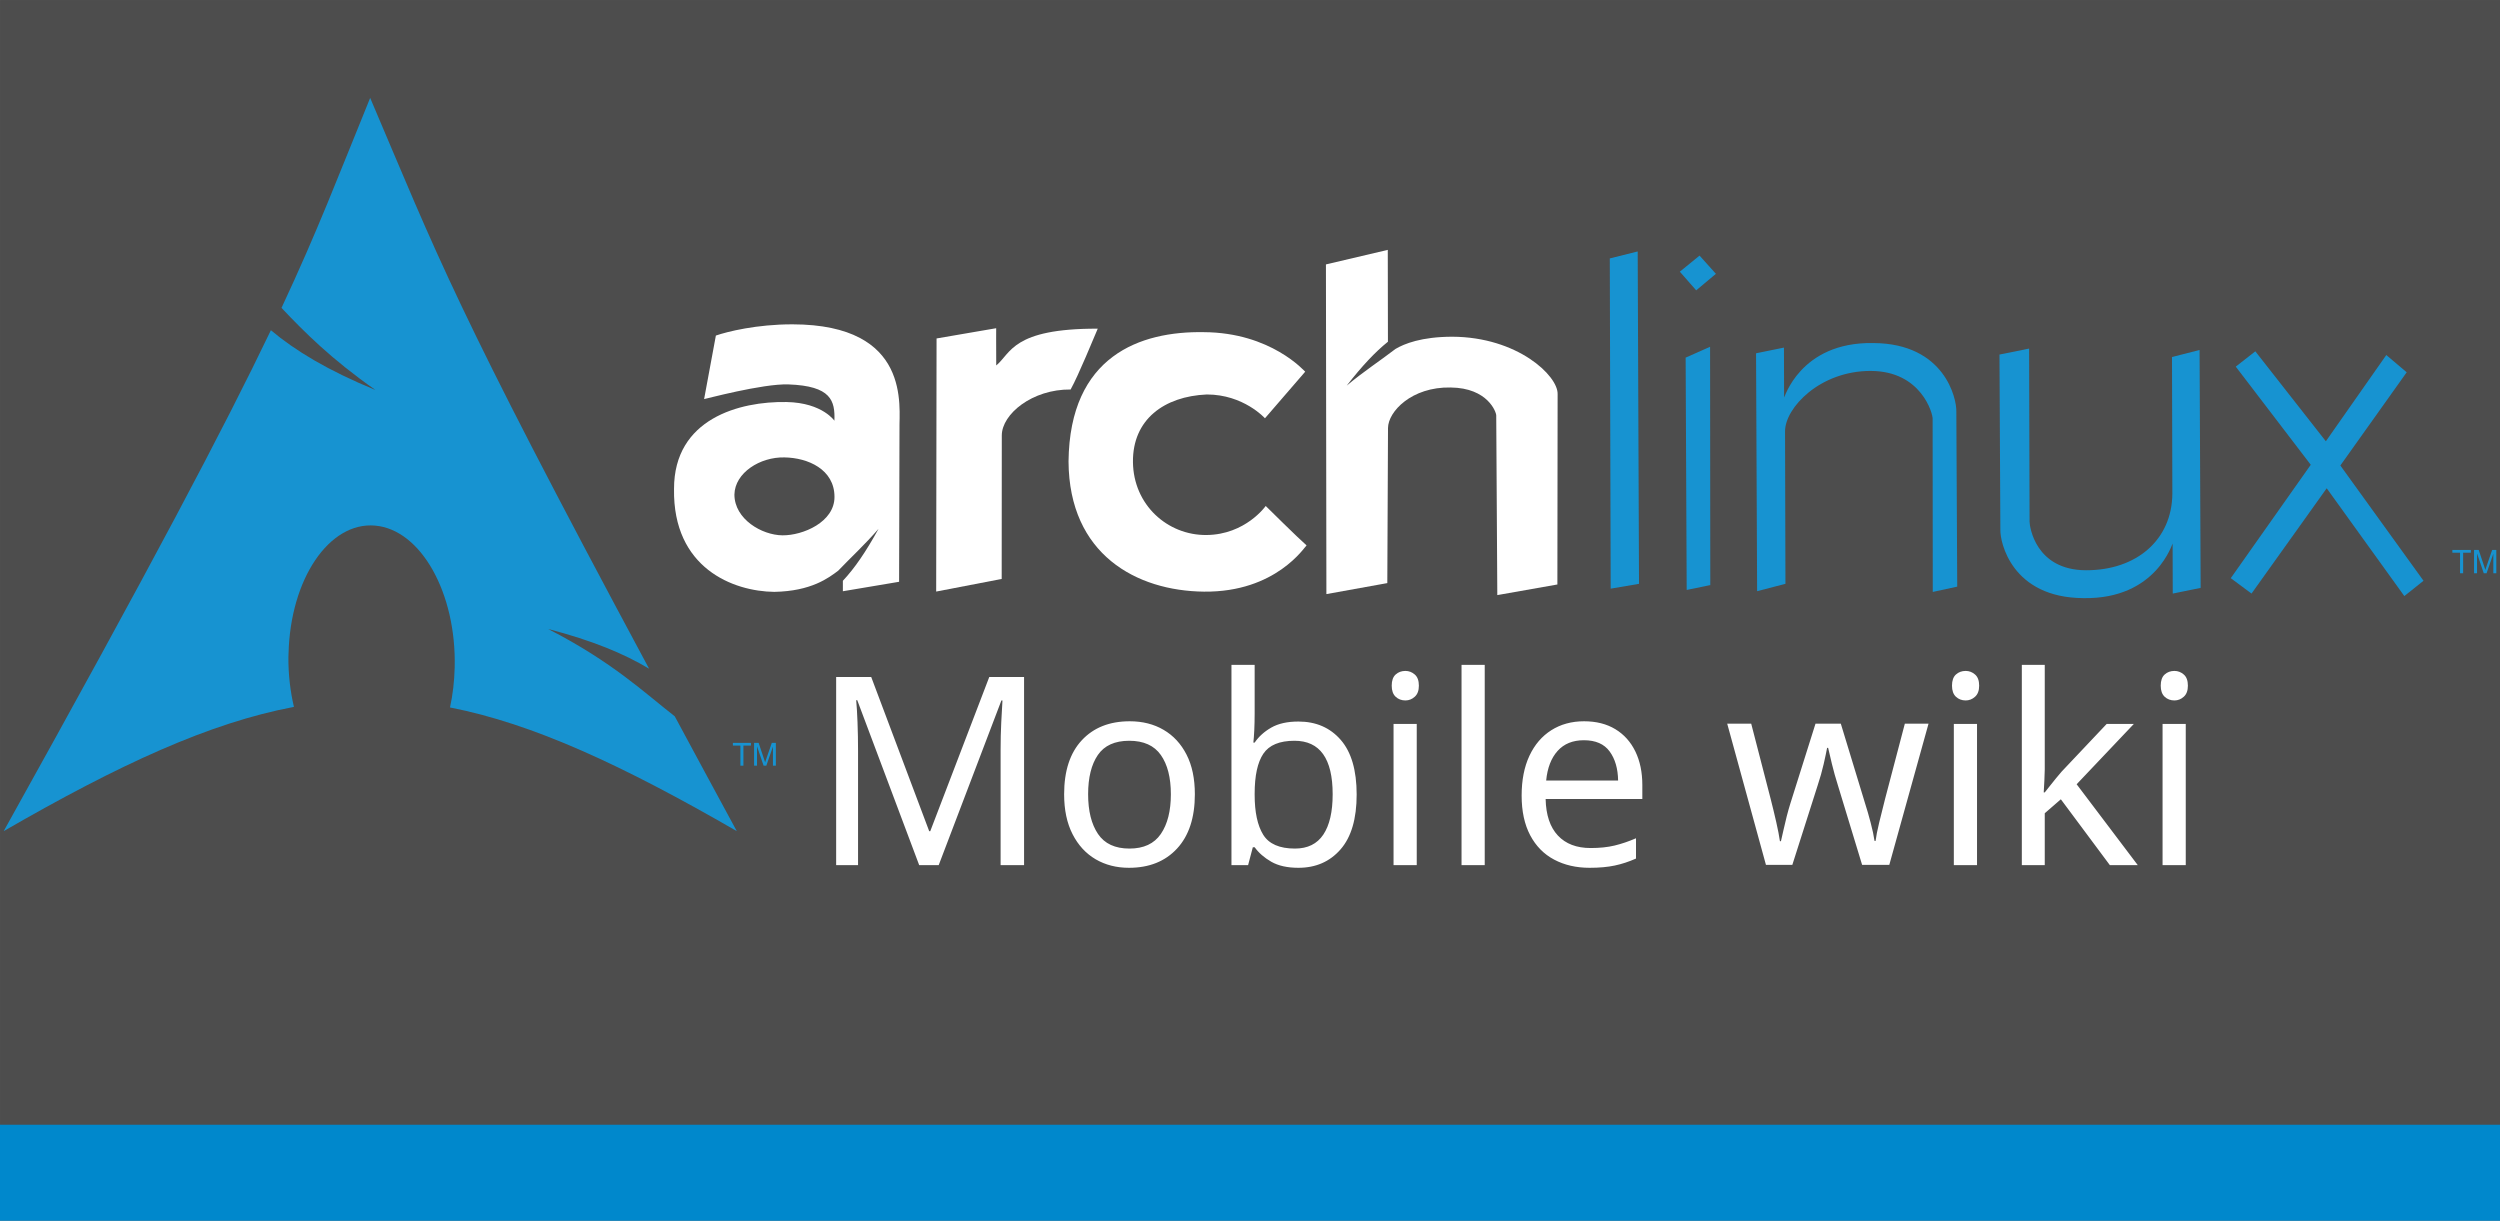
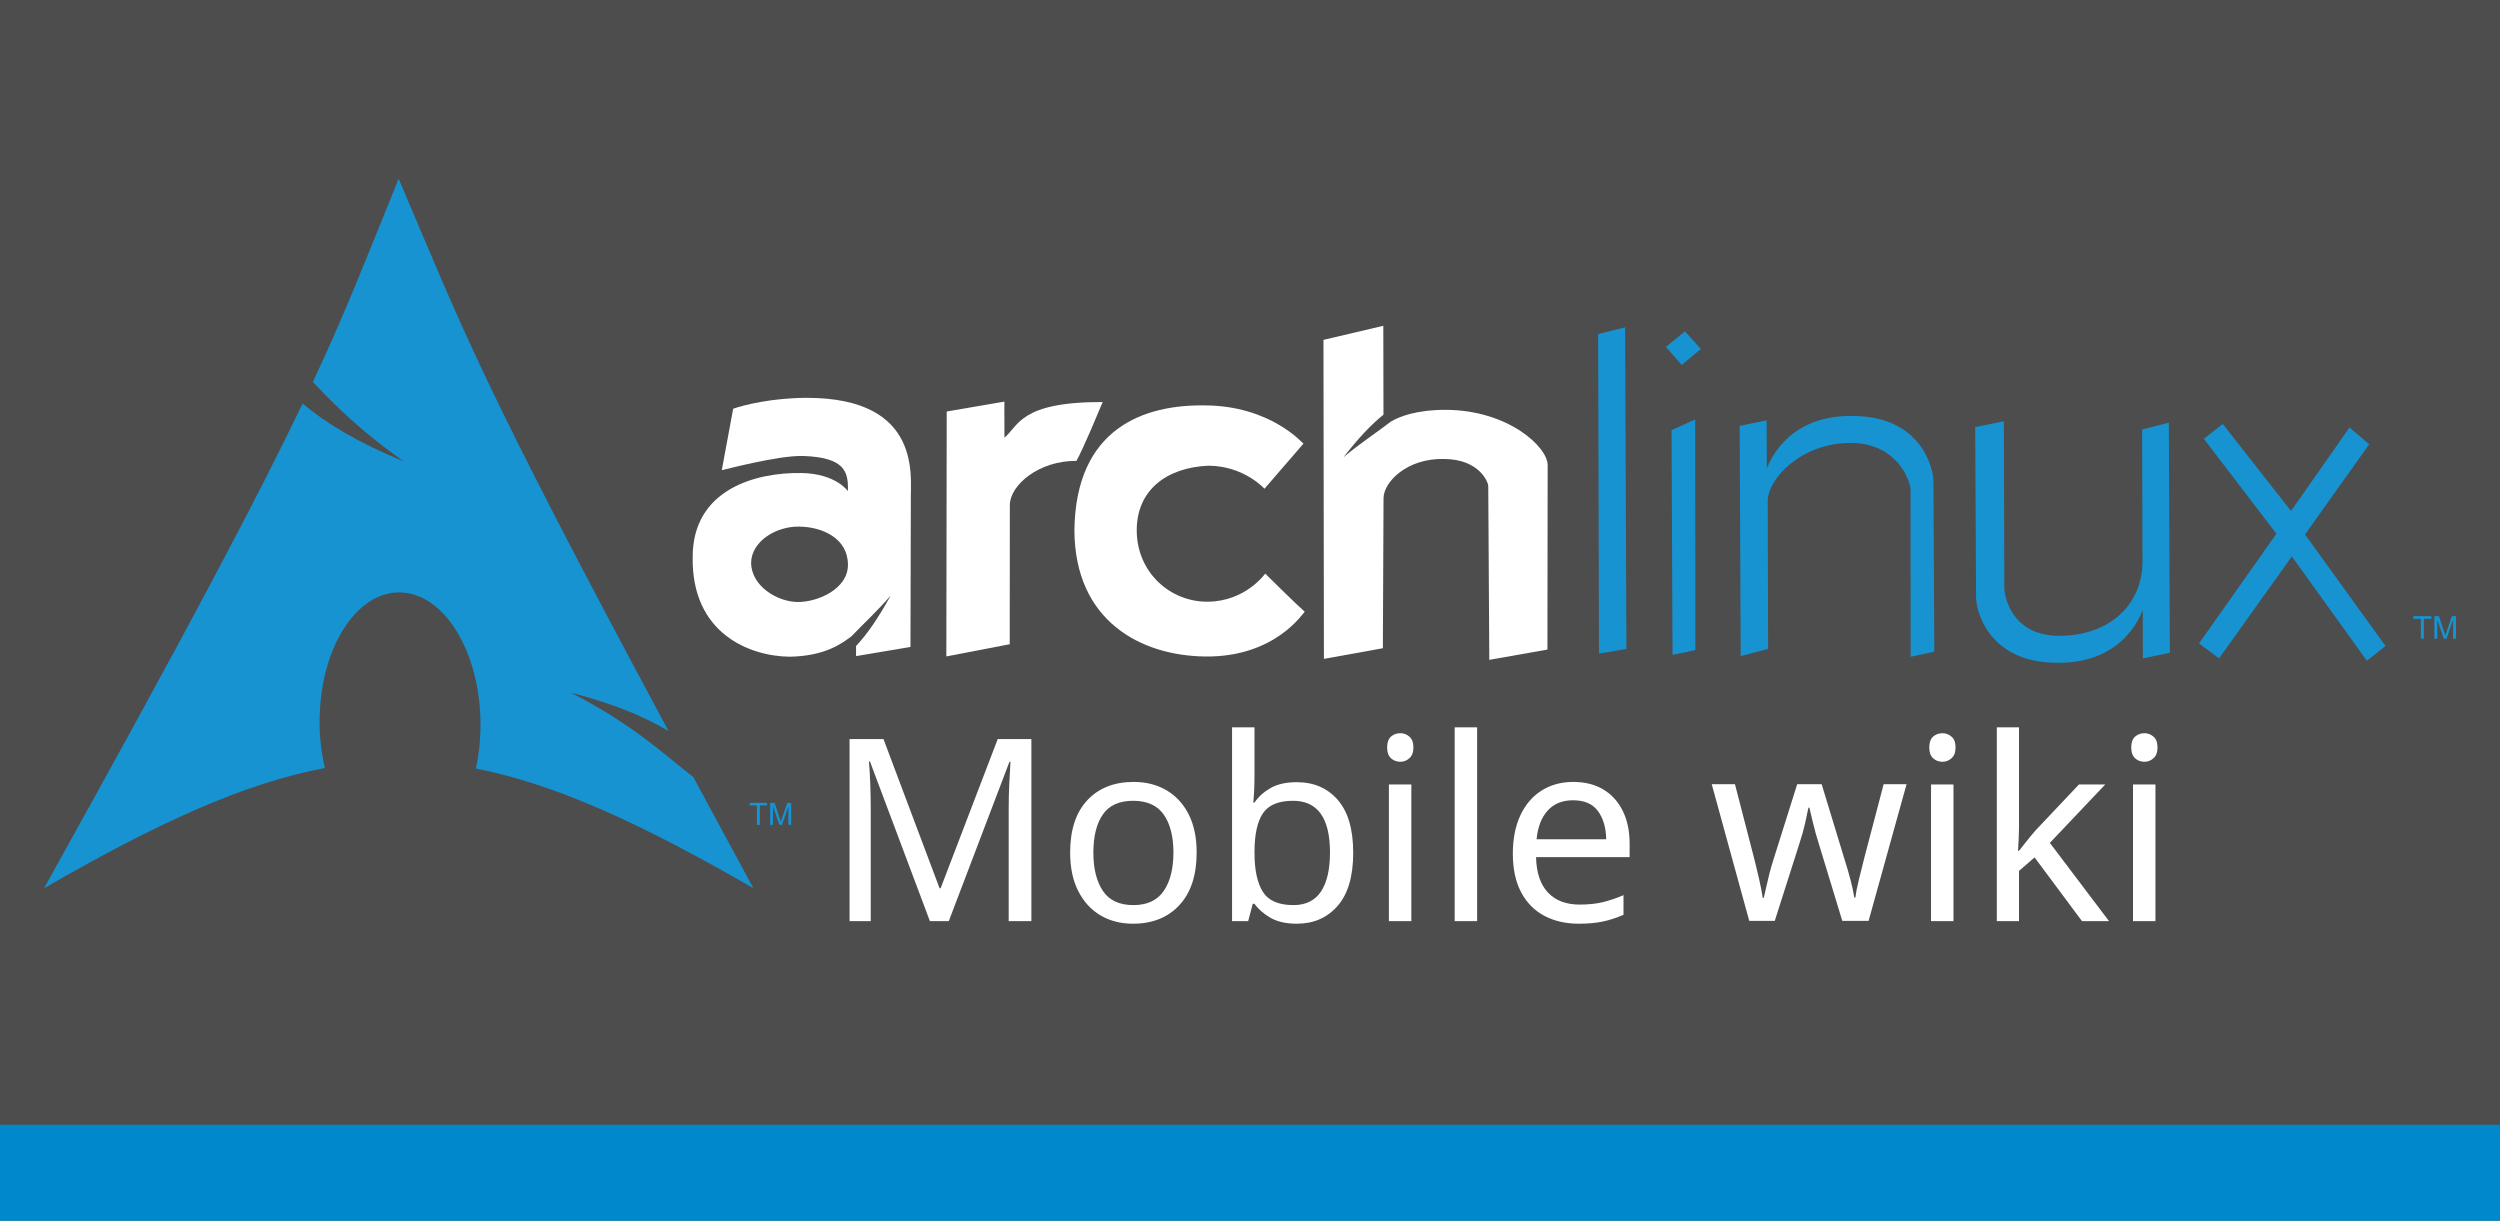
<svg xmlns="http://www.w3.org/2000/svg" xmlns:xlink="http://www.w3.org/1999/xlink" version="1.0" width="1024" height="500" id="svg2424">
  <defs id="defs2426">
    <linearGradient x1="112.499" y1="6.137" x2="112.499" y2="129.347" id="path1082_2_" gradientUnits="userSpaceOnUse" gradientTransform="translate(287,-83)">
      <stop id="stop193" style="stop-color:#ffffff;stop-opacity:0" offset="0" />
      <stop id="stop195" style="stop-color:#ffffff;stop-opacity:0.275" offset="1" />
      <midPointStop offset="0" style="stop-color:#FFFFFF" id="midPointStop197" />
      <midPointStop offset="0.5" style="stop-color:#FFFFFF" id="midPointStop199" />
      <midPointStop offset="1" style="stop-color:#000000" id="midPointStop201" />
    </linearGradient>
    <linearGradient x1="541.335" y1="104.507" x2="606.912" y2="303.14" id="linearGradient2544" xlink:href="#path1082_2_" gradientUnits="userSpaceOnUse" gradientTransform="matrix(-0.3937741,0,0,0.393752,357.5197,122.0015)" />
    <linearGradient id="linearGradient3388">
      <stop id="stop3390" style="stop-color:#000000;stop-opacity:0" offset="0" />
      <stop id="stop3392" style="stop-color:#000000;stop-opacity:0.371" offset="1" />
    </linearGradient>
    <linearGradient x1="490.723" y1="237.724" x2="490.723" y2="183.964" id="linearGradient4416" xlink:href="#linearGradient3388" gradientUnits="userSpaceOnUse" gradientTransform="matrix(0.749107,0,0,0.749107,-35.45986,91.44108)" />
  </defs>
  <rect style="fill:#4d4d4d;fill-opacity:1;stroke-width:1.132" id="rect4643" width="1024.107" height="499.96" x="0.004" y="0.004" />
-   <g id="g4809" transform="translate(-8.05e-6,-52)">
+   <g id="g4809" transform="matrix(0.9676113,0,0,0.9676113,16.583,-15.90284)">
    <path d="m 324.603,184.848 c -14.59,-0.024 -26.699,2.968 -31.381,4.6 l -4.821,26.024 c -0.01,0.096 23.991,-6.401 34.563,-6.018 17.504,0.629 19.115,6.69 18.809,14.871 0.298,0.479 -4.516,-7.392 -19.66,-7.656 -19.105,-0.33 -46.068,6.765 -46.031,35.602 -0.515,32.438 24.231,41.981 41.085,42.156 15.152,-0.276 22.259,-5.738 26.151,-8.664 5.113,-5.346 10.962,-10.722 16.541,-17.171 -5.279,9.591 -9.855,16.222 -14.619,21.298 v 4.285 l 23.031,-3.875 0.158,-62.604 c -0.233,-8.861 5.083,-42.767 -43.826,-42.849 z m -3.308,54.507 c 9.547,0.131 20.495,4.836 20.511,16.163 0.049,10.302 -12.905,15.841 -21.33,15.753 -8.428,-0.087 -19.611,-6.624 -19.66,-16.667 0.161,-8.978 10.545,-15.48 20.479,-15.249 z" id="path2284" style="fill:#ffffff;fill-opacity:1;fill-rule:evenodd;stroke:none;stroke-width:1.008" />
    <path d="m 383.616,190.633 -0.156,103.671 26.831,-5.169 0.045,-58.78 c 0.006,-8.752 12.507,-18.979 28.192,-18.816 3.329,-6.023 9.587,-21.417 11.111,-24.918 -35.042,-0.084 -35.488,10.072 -41.583,15.068 -0.064,-9.53 -0.021,-15.252 -0.021,-15.252 l -24.419,4.196 z" id="path2286" style="fill:#ffffff;fill-opacity:1;fill-rule:evenodd;stroke:none;stroke-width:1.008" />
    <path d="m 534.613,204.243 c -0.259,-0.122 -13.993,-16.065 -41.605,-16.191 -25.863,-0.43 -54.873,9.597 -55.337,52.964 0.226,38.129 27.867,53.03 55.483,53.321 29.554,0.307 41.313,-18.48 42.018,-18.946 -3.526,-3.057 -16.734,-16.145 -16.734,-16.145 0,0 -8.25,11.747 -24.256,11.896 -16.01,0.153 -29.926,-12.374 -30.123,-29.852 -0.205,-17.478 12.793,-26.948 30.244,-27.713 15.108,-0.003 23.824,9.753 23.824,9.753 z" id="path2288" style="fill:#ffffff;fill-opacity:1;fill-rule:evenodd;stroke:none;stroke-width:1.008" />
    <path d="m 568.433,154.35 -25.331,5.955 0.189,135.037 24.953,-4.505 0.284,-63.549 c 0.053,-6.664 9.64,-16.897 25.646,-16.572 15.304,0.159 18.725,10.201 18.683,11.468 l 0.441,73.568 24.607,-4.348 0.095,-78.01 c 0.162,-7.507 -16.442,-23.36 -43.133,-23.472 -12.684,0.02 -19.709,2.892 -23.283,5.01 -6.116,4.724 -13.107,9.251 -19.975,15.029 6.35,-8.157 11.681,-13.798 16.888,-17.99 l -0.063,-37.619 z" id="path2290" style="fill:#ffffff;fill-opacity:1;fill-rule:evenodd;stroke:none;stroke-width:1.008" />
    <path d="m 659.373,157.854 11.425,-2.86 0.541,136.141 -11.608,1.977 z" id="path2292" style="fill:#1793d1;fill-opacity:1;fill-rule:evenodd;stroke:none;stroke-width:1.493" />
    <path d="m 690.438,198.486 10.013,-4.458 0.086,97.618 -9.671,1.999 z m -2.38,-35.201 8.074,-6.59 6.707,7.462 -8.077,6.765 z" id="path2294" style="fill:#1793d1;fill-opacity:1;fill-rule:evenodd;stroke:none;stroke-width:1.493" />
    <path d="m 719.28,196.707 11.427,-2.332 0.054,20.408 c 10e-4,0.876 6.274,-22.798 36.531,-22.272 29.377,0.164 34.183,22.907 34.024,28.005 l 0.362,71.764 -10.015,2.174 -0.058,-70.884 c 0.116,-2.07 -4.578,-19.575 -25.338,-19.639 -20.756,-0.06 -35.138,15.076 -35.112,24.747 l 0.165,62.444 -11.605,3.032 z" id="path2296" style="fill:#1793d1;fill-opacity:1;fill-rule:evenodd;stroke:none;stroke-width:1.493" />
    <path d="m 901.384,292.797 -11.427,2.331 -0.054,-20.407 c -10e-4,-0.877 -6.278,22.798 -36.531,22.271 -29.377,-0.163 -34.183,-22.906 -34.024,-28.005 l -0.362,-71.764 12.14,-2.451 0.187,70.885 c 0.006,1.936 2.324,19.852 23.083,19.916 20.756,0.061 35.298,-12.499 35.401,-31.411 l -0.148,-55.928 11.3,-2.884 z" id="path2298" style="fill:#1793d1;fill-opacity:1;fill-rule:evenodd;stroke:none;stroke-width:1.493" />
    <path d="m 923.778,195.902 -8.012,6.269 30.719,40.202 -32.764,46.445 8.5,6.308 30.8,-43.132 31.788,44.155 7.863,-6.271 -34.067,-47.21 27.177,-38.178 -8.357,-7.067 -24.757,35.327 z" id="path2300" style="fill:#1793d1;fill-opacity:1;fill-rule:evenodd;stroke:none;stroke-width:1.493" />
    <path style="fill:#1793d1;fill-opacity:1;fill-rule:evenodd;stroke:none;stroke-width:1.807" id="path2518" d="m 151.621,92.1 c -13.367,32.773 -21.43,54.211 -36.313,86.01 9.125,9.673 20.326,20.937 38.515,33.659 -19.556,-8.047 -32.895,-16.126 -42.864,-24.51 C 91.912,227.004 62.07,283.619 1.512,392.43 49.109,364.952 86.005,348.011 120.39,341.547 c -1.477,-6.351 -2.316,-13.22 -2.259,-20.387 l 0.057,-1.525 c 0.755,-30.494 16.618,-53.944 35.409,-52.352 18.791,1.592 33.397,27.618 32.642,58.112 -0.142,5.738 -0.789,11.258 -1.92,16.378 34.012,6.653 70.514,23.551 117.466,50.657 -9.258,-17.045 -17.522,-32.41 -25.413,-47.043 -12.43,-9.634 -25.396,-22.174 -51.843,-35.748 18.178,4.723 31.194,10.173 41.339,16.265 C 185.632,176.519 179.135,156.669 151.621,92.1 Z" />
    <path d="m 1007.634,286.809 v -8.424 h -3.147 v -1.127 h 7.57 v 1.127 h -3.16 v 8.424 h -1.264" id="path3945" style="font-style:normal;font-weight:normal;font-size:medium;font-family:'DejaVu Sans Mono';fill:#1793d1;fill-opacity:1;stroke:none;stroke-width:1.581" />
    <path d="m 1013.374,286.809 v -9.551 h 1.902 l 2.261,6.763 c 0.208,0.63 0.36,1.101 0.456,1.414 0.109,-0.347 0.278,-0.858 0.508,-1.531 l 2.287,-6.645 h 1.7 v 9.551 h -1.218 v -7.994 l -2.775,7.994 h -1.14 l -2.762,-8.131 v 8.131 h -1.218" id="path3947" style="font-style:normal;font-weight:normal;font-size:medium;font-family:'DejaVu Sans Mono';fill:#1793d1;fill-opacity:1;stroke:none;stroke-width:1.581" />
    <path d="m 303.268,365.624 v -8.234 h -3.076 v -1.102 h 7.4 v 1.102 h -3.089 v 8.234 h -1.235" id="path3940" style="font-style:normal;font-weight:normal;font-size:medium;font-family:'DejaVu Sans Mono';fill:#1793d1;fill-opacity:1;stroke:none;stroke-width:1.581" />
    <path d="m 308.878,365.624 v -9.336 h 1.86 l 2.21,6.61 c 0.204,0.616 0.352,1.076 0.446,1.382 0.106,-0.34 0.272,-0.839 0.497,-1.497 l 2.235,-6.496 h 1.662 v 9.336 h -1.191 v -7.814 l -2.713,7.814 h -1.114 l -2.7,-7.948 v 7.948 h -1.191" id="path3942" style="font-style:normal;font-weight:normal;font-size:medium;font-family:'DejaVu Sans Mono';fill:#1793d1;fill-opacity:1;stroke:none;stroke-width:1.581" />
    <text id="text4579" y="406.371" x="332.018" style="font-style:normal;font-variant:normal;font-weight:normal;font-stretch:normal;font-size:107.947px;line-height:1.25;font-family:sans-serif;-inkscape-font-specification:'sans-serif, Normal';font-variant-ligatures:normal;font-variant-caps:normal;font-variant-numeric:normal;font-feature-settings:normal;text-align:start;letter-spacing:0px;word-spacing:0px;writing-mode:lr-tb;text-anchor:start;fill:#ffffff;fill-opacity:1;stroke:none;stroke-width:2.197" xml:space="preserve">
      <tspan style="font-style:normal;font-variant:normal;font-weight:normal;font-stretch:normal;font-size:107.947px;font-family:sans-serif;-inkscape-font-specification:'sans-serif, Normal';font-variant-ligatures:normal;font-variant-caps:normal;font-variant-numeric:normal;font-feature-settings:normal;text-align:start;writing-mode:lr-tb;text-anchor:start;fill:#ffffff;fill-opacity:1;stroke-width:2.197" y="406.371" x="332.018" id="tspan4577">Mobile wiki</tspan>
    </text>
  </g>
  <rect style="fill:#0088cc;fill-opacity:1;stroke-width:7.074" id="rect4775" width="1024.133" height="39.32" x="-0.066" y="460.695" />
</svg>
